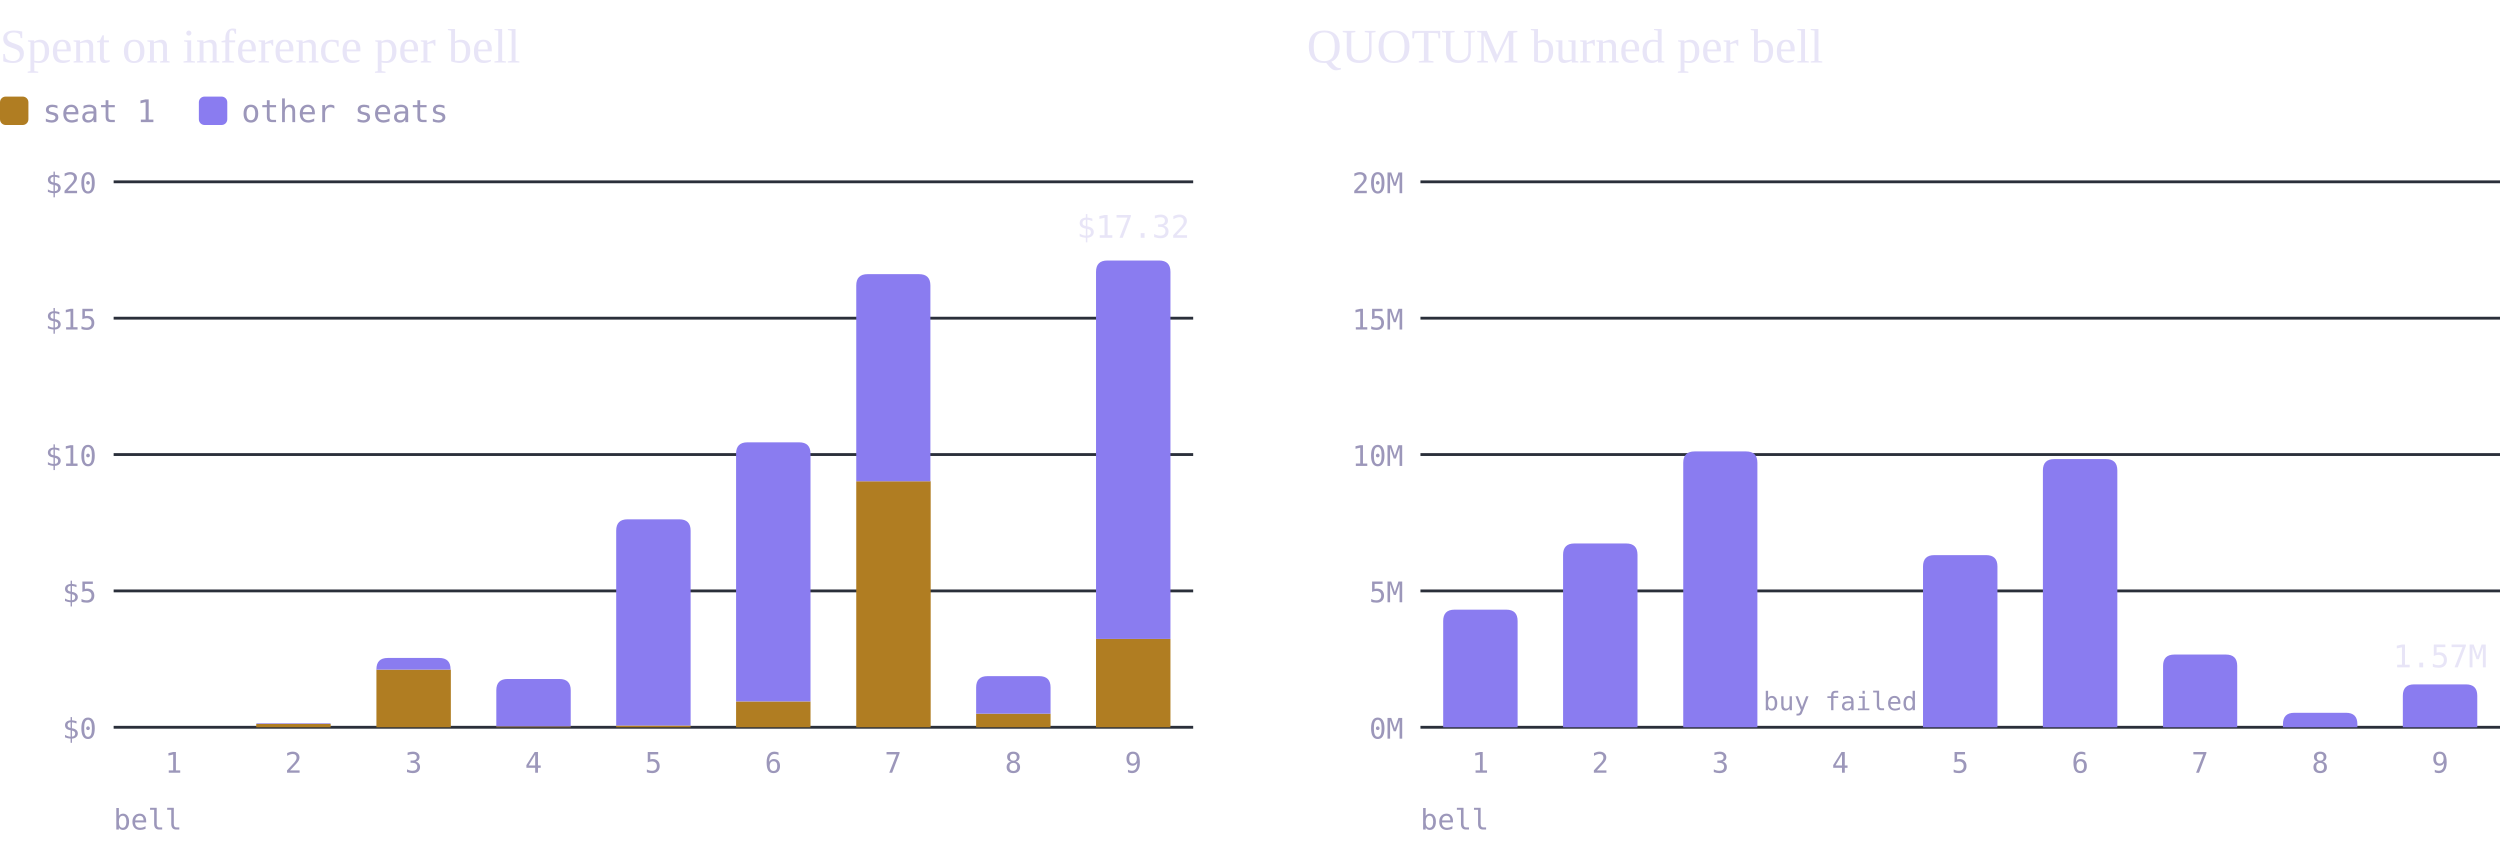
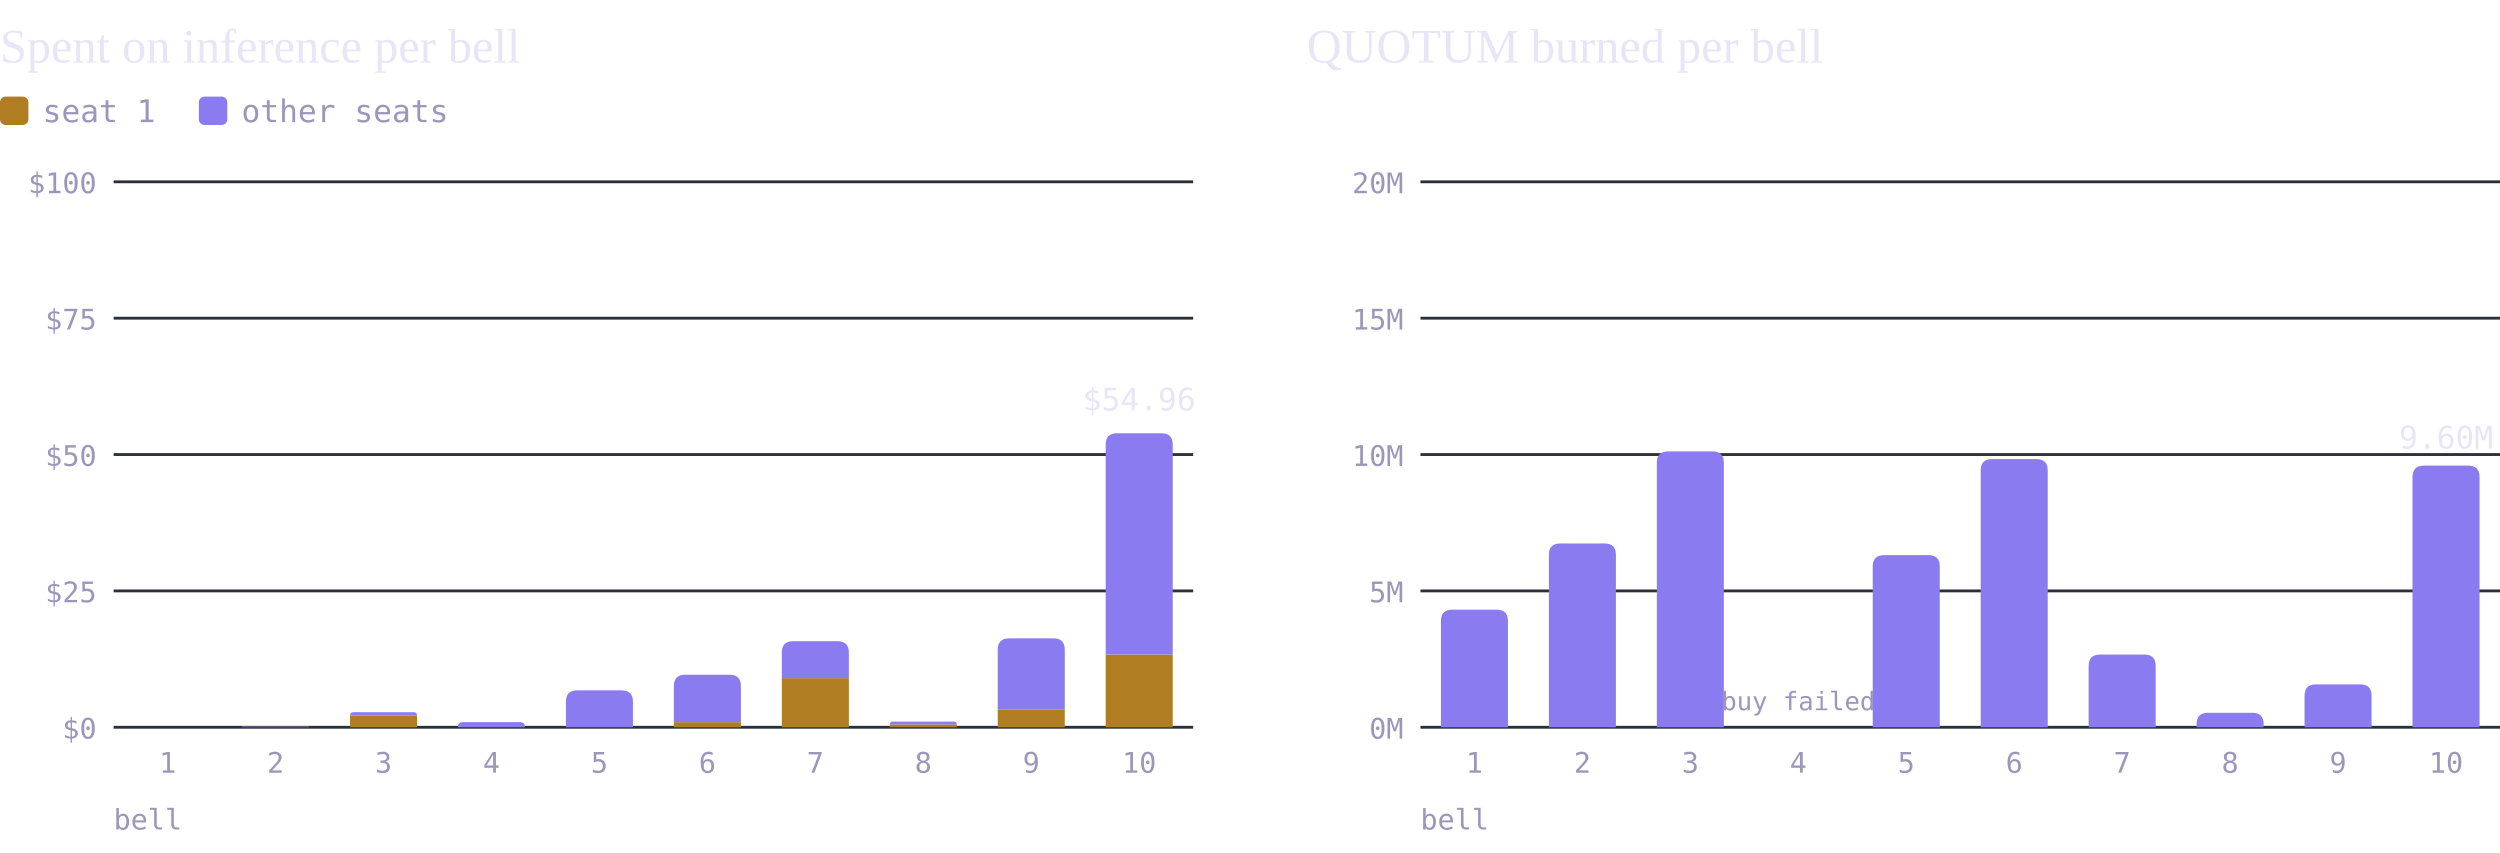
- <svg xmlns="http://www.w3.org/2000/svg" viewBox="0 0 880 300" width="880" height="300" role="img" aria-label="quotum bells 1 to 9: inference spent and QUOTUM burned per bell">
+ <svg xmlns="http://www.w3.org/2000/svg" viewBox="0 0 880 300" width="880" height="300" role="img" aria-label="quotum bells 1 to 10: inference spent and QUOTUM burned per bell">
  <text x="0" y="22" font-family="Georgia,'Times New Roman',serif" font-size="17" fill="#e8e5f7">Spent on inference per bell</text>
  <rect x="0" y="34" width="10" height="10" rx="2" fill="#b07d22" />
  <text x="15" y="43" font-family="ui-monospace,SFMono-Regular,Menlo,monospace" font-size="11" fill="#9c97ba">seat 1</text>
  <rect x="70" y="34" width="10" height="10" rx="2" fill="#8a7cf0" />
  <text x="85" y="43" font-family="ui-monospace,SFMono-Regular,Menlo,monospace" font-size="11" fill="#9c97ba">other seats</text>
  <line x1="40" x2="420" y1="256.0" y2="256.0" stroke="#2a2f3a" stroke-width="1" />
  <text x="34" y="260.0" text-anchor="end" font-family="ui-monospace,SFMono-Regular,Menlo,monospace" font-size="10" fill="#9c97ba">$0</text>
  <line x1="40" x2="420" y1="208.0" y2="208.0" stroke="#2a2f3a" stroke-width="1" />
-   <text x="34" y="212.0" text-anchor="end" font-family="ui-monospace,SFMono-Regular,Menlo,monospace" font-size="10" fill="#9c97ba">$5</text>
+   <text x="34" y="212.0" text-anchor="end" font-family="ui-monospace,SFMono-Regular,Menlo,monospace" font-size="10" fill="#9c97ba">$25</text>
  <line x1="40" x2="420" y1="160.0" y2="160.0" stroke="#2a2f3a" stroke-width="1" />
-   <text x="34" y="164.0" text-anchor="end" font-family="ui-monospace,SFMono-Regular,Menlo,monospace" font-size="10" fill="#9c97ba">$10</text>
+   <text x="34" y="164.0" text-anchor="end" font-family="ui-monospace,SFMono-Regular,Menlo,monospace" font-size="10" fill="#9c97ba">$50</text>
  <line x1="40" x2="420" y1="112.0" y2="112.0" stroke="#2a2f3a" stroke-width="1" />
-   <text x="34" y="116.0" text-anchor="end" font-family="ui-monospace,SFMono-Regular,Menlo,monospace" font-size="10" fill="#9c97ba">$15</text>
+   <text x="34" y="116.0" text-anchor="end" font-family="ui-monospace,SFMono-Regular,Menlo,monospace" font-size="10" fill="#9c97ba">$75</text>
  <line x1="40" x2="420" y1="64.0" y2="64.0" stroke="#2a2f3a" stroke-width="1" />
-   <text x="34" y="68.0" text-anchor="end" font-family="ui-monospace,SFMono-Regular,Menlo,monospace" font-size="10" fill="#9c97ba">$20</text>
-   <path d="M48.0,256.0 V256.0 Q48.0,256.0 48.1,256.0 H74.2 Q74.2,256.0 74.2,256.0 V256.0 Z" fill="#b07d22" />
-   <text x="61.1" y="272" text-anchor="middle" font-family="ui-monospace,SFMono-Regular,Menlo,monospace" font-size="10" fill="#9c97ba">1</text>
-   <rect x="90.2" y="254.8" width="26.2" height="1.2" fill="#b07d22" />
-   <path d="M90.2,254.8 V254.8 Q90.2,254.6 90.5,254.6 H116.2 Q116.4,254.6 116.4,254.8 V254.8 Z" fill="#8a7cf0" />
-   <text x="103.3" y="272" text-anchor="middle" font-family="ui-monospace,SFMono-Regular,Menlo,monospace" font-size="10" fill="#9c97ba">2</text>
-   <rect x="132.5" y="235.7" width="26.2" height="20.3" fill="#b07d22" />
-   <path d="M132.5,235.7 V235.6 Q132.5,231.6 136.5,231.6 H154.6 Q158.6,231.6 158.6,235.6 V235.7 Z" fill="#8a7cf0" />
-   <text x="145.6" y="272" text-anchor="middle" font-family="ui-monospace,SFMono-Regular,Menlo,monospace" font-size="10" fill="#9c97ba">3</text>
-   <rect x="174.7" y="255.7" width="26.2" height="0.3" fill="#b07d22" />
-   <path d="M174.7,255.7 V243.0 Q174.7,239.0 178.7,239.0 H196.9 Q200.9,239.0 200.9,243.0 V255.7 Z" fill="#8a7cf0" />
-   <text x="187.8" y="272" text-anchor="middle" font-family="ui-monospace,SFMono-Regular,Menlo,monospace" font-size="10" fill="#9c97ba">4</text>
-   <rect x="216.9" y="255.4" width="26.2" height="0.6" fill="#b07d22" />
-   <path d="M216.9,255.4 V186.8 Q216.9,182.8 220.9,182.8 H239.1 Q243.1,182.8 243.1,186.8 V255.4 Z" fill="#8a7cf0" />
-   <text x="230.0" y="272" text-anchor="middle" font-family="ui-monospace,SFMono-Regular,Menlo,monospace" font-size="10" fill="#9c97ba">5</text>
-   <rect x="259.1" y="246.9" width="26.2" height="9.1" fill="#b07d22" />
-   <path d="M259.1,246.9 V159.7 Q259.1,155.7 263.1,155.7 H281.3 Q285.3,155.7 285.3,159.7 V246.9 Z" fill="#8a7cf0" />
-   <text x="272.2" y="272" text-anchor="middle" font-family="ui-monospace,SFMono-Regular,Menlo,monospace" font-size="10" fill="#9c97ba">6</text>
-   <rect x="301.4" y="169.4" width="26.2" height="86.6" fill="#b07d22" />
-   <path d="M301.4,169.4 V100.5 Q301.4,96.5 305.4,96.5 H323.5 Q327.5,96.5 327.5,100.5 V169.4 Z" fill="#8a7cf0" />
-   <text x="314.4" y="272" text-anchor="middle" font-family="ui-monospace,SFMono-Regular,Menlo,monospace" font-size="10" fill="#9c97ba">7</text>
-   <rect x="343.6" y="251.2" width="26.2" height="4.8" fill="#b07d22" />
-   <path d="M343.6,251.2 V242.0 Q343.6,238.0 347.6,238.0 H365.8 Q369.8,238.0 369.8,242.0 V251.2 Z" fill="#8a7cf0" />
-   <text x="356.7" y="272" text-anchor="middle" font-family="ui-monospace,SFMono-Regular,Menlo,monospace" font-size="10" fill="#9c97ba">8</text>
-   <rect x="385.8" y="224.9" width="26.2" height="31.1" fill="#b07d22" />
-   <path d="M385.8,224.9 V95.7 Q385.8,91.7 389.8,91.7 H408.0 Q412.0,91.7 412.0,95.7 V224.9 Z" fill="#8a7cf0" />
-   <text x="398.9" y="272" text-anchor="middle" font-family="ui-monospace,SFMono-Regular,Menlo,monospace" font-size="10" fill="#9c97ba">9</text>
-   <text x="398.9" y="83.7" text-anchor="middle" font-family="ui-monospace,SFMono-Regular,Menlo,monospace" font-size="11" fill="#e8e5f7">$17.32</text>
+   <text x="34" y="68.0" text-anchor="end" font-family="ui-monospace,SFMono-Regular,Menlo,monospace" font-size="10" fill="#9c97ba">$100</text>
+   <path d="M47.2,256.0 V256.0 Q47.2,256.0 47.2,256.0 H70.8 Q70.8,256.0 70.8,256.0 V256.0 Z" fill="#b07d22" />
+   <text x="59.0" y="272" text-anchor="middle" font-family="ui-monospace,SFMono-Regular,Menlo,monospace" font-size="10" fill="#9c97ba">1</text>
+   <rect x="85.2" y="255.8" width="23.6" height="0.2" fill="#b07d22" />
+   <path d="M85.2,255.8 V255.8 Q85.2,255.7 85.3,255.7 H108.7 Q108.8,255.7 108.8,255.8 V255.8 Z" fill="#8a7cf0" />
+   <text x="97.0" y="272" text-anchor="middle" font-family="ui-monospace,SFMono-Regular,Menlo,monospace" font-size="10" fill="#9c97ba">2</text>
+   <rect x="123.2" y="251.9" width="23.6" height="4.1" fill="#b07d22" />
+   <path d="M123.2,251.9 V251.9 Q123.2,250.7 124.4,250.7 H145.6 Q146.8,250.7 146.8,251.9 V251.9 Z" fill="#8a7cf0" />
+   <text x="135.0" y="272" text-anchor="middle" font-family="ui-monospace,SFMono-Regular,Menlo,monospace" font-size="10" fill="#9c97ba">3</text>
+   <rect x="161.2" y="255.9" width="23.6" height="0.1" fill="#b07d22" />
+   <path d="M161.2,255.9 V255.9 Q161.2,254.2 163.0,254.2 H183.0 Q184.8,254.2 184.8,255.9 V255.9 Z" fill="#8a7cf0" />
+   <text x="173.0" y="272" text-anchor="middle" font-family="ui-monospace,SFMono-Regular,Menlo,monospace" font-size="10" fill="#9c97ba">4</text>
+   <rect x="199.2" y="255.9" width="23.6" height="0.1" fill="#b07d22" />
+   <path d="M199.2,255.9 V247.0 Q199.2,243.0 203.2,243.0 H218.8 Q222.8,243.0 222.8,247.0 V255.9 Z" fill="#8a7cf0" />
+   <text x="211.0" y="272" text-anchor="middle" font-family="ui-monospace,SFMono-Regular,Menlo,monospace" font-size="10" fill="#9c97ba">5</text>
+   <rect x="237.2" y="254.2" width="23.6" height="1.8" fill="#b07d22" />
+   <path d="M237.2,254.2 V241.5 Q237.2,237.5 241.2,237.5 H256.8 Q260.8,237.5 260.8,241.5 V254.2 Z" fill="#8a7cf0" />
+   <text x="249.0" y="272" text-anchor="middle" font-family="ui-monospace,SFMono-Regular,Menlo,monospace" font-size="10" fill="#9c97ba">6</text>
+   <rect x="275.2" y="238.7" width="23.6" height="17.3" fill="#b07d22" />
+   <path d="M275.2,238.7 V229.7 Q275.2,225.7 279.2,225.7 H294.8 Q298.8,225.7 298.8,229.7 V238.7 Z" fill="#8a7cf0" />
+   <text x="287.0" y="272" text-anchor="middle" font-family="ui-monospace,SFMono-Regular,Menlo,monospace" font-size="10" fill="#9c97ba">7</text>
+   <rect x="313.2" y="255.0" width="23.6" height="1.0" fill="#b07d22" />
+   <path d="M313.2,255.0 V255.0 Q313.2,254.0 314.3,254.0 H335.7 Q336.8,254.0 336.8,255.0 V255.0 Z" fill="#8a7cf0" />
+   <text x="325.0" y="272" text-anchor="middle" font-family="ui-monospace,SFMono-Regular,Menlo,monospace" font-size="10" fill="#9c97ba">8</text>
+   <rect x="351.2" y="249.8" width="23.6" height="6.2" fill="#b07d22" />
+   <path d="M351.2,249.8 V228.7 Q351.2,224.7 355.2,224.7 H370.8 Q374.8,224.7 374.8,228.7 V249.8 Z" fill="#8a7cf0" />
+   <text x="363.0" y="272" text-anchor="middle" font-family="ui-monospace,SFMono-Regular,Menlo,monospace" font-size="10" fill="#9c97ba">9</text>
+   <rect x="389.2" y="230.4" width="23.6" height="25.6" fill="#b07d22" />
+   <path d="M389.2,230.4 V156.5 Q389.2,152.5 393.2,152.5 H408.8 Q412.8,152.5 412.8,156.5 V230.4 Z" fill="#8a7cf0" />
+   <text x="401.0" y="272" text-anchor="middle" font-family="ui-monospace,SFMono-Regular,Menlo,monospace" font-size="10" fill="#9c97ba">10</text>
+   <text x="401.0" y="144.5" text-anchor="middle" font-family="ui-monospace,SFMono-Regular,Menlo,monospace" font-size="11" fill="#e8e5f7">$54.96</text>
  <text x="40" y="292" font-family="ui-monospace,SFMono-Regular,Menlo,monospace" font-size="10" fill="#9c97ba">bell</text>
  <text x="460" y="22" font-family="Georgia,'Times New Roman',serif" font-size="17" fill="#e8e5f7">QUOTUM burned per bell</text>
  <line x1="500" x2="880" y1="256.0" y2="256.0" stroke="#2a2f3a" stroke-width="1" />
  <text x="494" y="260.0" text-anchor="end" font-family="ui-monospace,SFMono-Regular,Menlo,monospace" font-size="10" fill="#9c97ba">0M</text>
  <line x1="500" x2="880" y1="208.0" y2="208.0" stroke="#2a2f3a" stroke-width="1" />
  <text x="494" y="212.0" text-anchor="end" font-family="ui-monospace,SFMono-Regular,Menlo,monospace" font-size="10" fill="#9c97ba">5M</text>
  <line x1="500" x2="880" y1="160.0" y2="160.0" stroke="#2a2f3a" stroke-width="1" />
  <text x="494" y="164.0" text-anchor="end" font-family="ui-monospace,SFMono-Regular,Menlo,monospace" font-size="10" fill="#9c97ba">10M</text>
  <line x1="500" x2="880" y1="112.0" y2="112.0" stroke="#2a2f3a" stroke-width="1" />
  <text x="494" y="116.0" text-anchor="end" font-family="ui-monospace,SFMono-Regular,Menlo,monospace" font-size="10" fill="#9c97ba">15M</text>
  <line x1="500" x2="880" y1="64.0" y2="64.0" stroke="#2a2f3a" stroke-width="1" />
  <text x="494" y="68.0" text-anchor="end" font-family="ui-monospace,SFMono-Regular,Menlo,monospace" font-size="10" fill="#9c97ba">20M</text>
-   <path d="M508.0,256.0 V218.6 Q508.0,214.6 512.0,214.6 H530.2 Q534.2,214.6 534.2,218.6 V256.0 Z" fill="#8a7cf0" />
-   <text x="521.1" y="272" text-anchor="middle" font-family="ui-monospace,SFMono-Regular,Menlo,monospace" font-size="10" fill="#9c97ba">1</text>
-   <path d="M550.2,256.0 V195.3 Q550.2,191.3 554.2,191.3 H572.4 Q576.4,191.3 576.4,195.3 V256.0 Z" fill="#8a7cf0" />
-   <text x="563.3" y="272" text-anchor="middle" font-family="ui-monospace,SFMono-Regular,Menlo,monospace" font-size="10" fill="#9c97ba">2</text>
-   <path d="M592.5,256.0 V162.9 Q592.5,158.9 596.5,158.9 H614.6 Q618.6,158.9 618.6,162.9 V256.0 Z" fill="#8a7cf0" />
-   <text x="605.6" y="272" text-anchor="middle" font-family="ui-monospace,SFMono-Regular,Menlo,monospace" font-size="10" fill="#9c97ba">3</text>
-   <text x="647.8" y="272" text-anchor="middle" font-family="ui-monospace,SFMono-Regular,Menlo,monospace" font-size="10" fill="#9c97ba">4</text>
-   <text x="647.8" y="250" text-anchor="middle" font-family="ui-monospace,SFMono-Regular,Menlo,monospace" font-size="9" fill="#9c97ba">buy failed</text>
-   <path d="M676.9,256.0 V199.4 Q676.9,195.4 680.9,195.4 H699.1 Q703.1,195.4 703.1,199.4 V256.0 Z" fill="#8a7cf0" />
-   <text x="690.0" y="272" text-anchor="middle" font-family="ui-monospace,SFMono-Regular,Menlo,monospace" font-size="10" fill="#9c97ba">5</text>
-   <path d="M719.1,256.0 V165.6 Q719.1,161.6 723.1,161.6 H741.3 Q745.3,161.6 745.3,165.6 V256.0 Z" fill="#8a7cf0" />
-   <text x="732.2" y="272" text-anchor="middle" font-family="ui-monospace,SFMono-Regular,Menlo,monospace" font-size="10" fill="#9c97ba">6</text>
-   <path d="M761.4,256.0 V234.4 Q761.4,230.4 765.4,230.4 H783.5 Q787.5,230.4 787.5,234.4 V256.0 Z" fill="#8a7cf0" />
-   <text x="774.4" y="272" text-anchor="middle" font-family="ui-monospace,SFMono-Regular,Menlo,monospace" font-size="10" fill="#9c97ba">7</text>
-   <path d="M803.6,256.0 V254.9 Q803.6,250.9 807.6,250.9 H825.8 Q829.8,250.9 829.8,254.9 V256.0 Z" fill="#8a7cf0" />
-   <text x="816.7" y="272" text-anchor="middle" font-family="ui-monospace,SFMono-Regular,Menlo,monospace" font-size="10" fill="#9c97ba">8</text>
-   <path d="M845.8,256.0 V244.9 Q845.8,240.9 849.8,240.9 H868.0 Q872.0,240.9 872.0,244.9 V256.0 Z" fill="#8a7cf0" />
-   <text x="858.9" y="272" text-anchor="middle" font-family="ui-monospace,SFMono-Regular,Menlo,monospace" font-size="10" fill="#9c97ba">9</text>
-   <text x="858.9" y="234.9" text-anchor="middle" font-family="ui-monospace,SFMono-Regular,Menlo,monospace" font-size="11" fill="#e8e5f7">1.57M</text>
+   <path d="M507.2,256.0 V218.6 Q507.2,214.6 511.2,214.6 H526.8 Q530.8,214.6 530.8,218.6 V256.0 Z" fill="#8a7cf0" />
+   <text x="519.0" y="272" text-anchor="middle" font-family="ui-monospace,SFMono-Regular,Menlo,monospace" font-size="10" fill="#9c97ba">1</text>
+   <path d="M545.2,256.0 V195.3 Q545.2,191.3 549.2,191.3 H564.8 Q568.8,191.3 568.8,195.3 V256.0 Z" fill="#8a7cf0" />
+   <text x="557.0" y="272" text-anchor="middle" font-family="ui-monospace,SFMono-Regular,Menlo,monospace" font-size="10" fill="#9c97ba">2</text>
+   <path d="M583.2,256.0 V162.9 Q583.2,158.9 587.2,158.9 H602.8 Q606.8,158.9 606.8,162.9 V256.0 Z" fill="#8a7cf0" />
+   <text x="595.0" y="272" text-anchor="middle" font-family="ui-monospace,SFMono-Regular,Menlo,monospace" font-size="10" fill="#9c97ba">3</text>
+   <text x="633.0" y="272" text-anchor="middle" font-family="ui-monospace,SFMono-Regular,Menlo,monospace" font-size="10" fill="#9c97ba">4</text>
+   <text x="633.0" y="250" text-anchor="middle" font-family="ui-monospace,SFMono-Regular,Menlo,monospace" font-size="9" fill="#9c97ba">buy failed</text>
+   <path d="M659.2,256.0 V199.4 Q659.2,195.4 663.2,195.4 H678.8 Q682.8,195.4 682.8,199.4 V256.0 Z" fill="#8a7cf0" />
+   <text x="671.0" y="272" text-anchor="middle" font-family="ui-monospace,SFMono-Regular,Menlo,monospace" font-size="10" fill="#9c97ba">5</text>
+   <path d="M697.2,256.0 V165.6 Q697.2,161.6 701.2,161.6 H716.8 Q720.8,161.6 720.8,165.6 V256.0 Z" fill="#8a7cf0" />
+   <text x="709.0" y="272" text-anchor="middle" font-family="ui-monospace,SFMono-Regular,Menlo,monospace" font-size="10" fill="#9c97ba">6</text>
+   <path d="M735.2,256.0 V234.4 Q735.2,230.4 739.2,230.4 H754.8 Q758.8,230.4 758.8,234.4 V256.0 Z" fill="#8a7cf0" />
+   <text x="747.0" y="272" text-anchor="middle" font-family="ui-monospace,SFMono-Regular,Menlo,monospace" font-size="10" fill="#9c97ba">7</text>
+   <path d="M773.2,256.0 V254.9 Q773.2,250.9 777.2,250.9 H792.8 Q796.8,250.9 796.8,254.9 V256.0 Z" fill="#8a7cf0" />
+   <text x="785.0" y="272" text-anchor="middle" font-family="ui-monospace,SFMono-Regular,Menlo,monospace" font-size="10" fill="#9c97ba">8</text>
+   <path d="M811.2,256.0 V244.9 Q811.2,240.9 815.2,240.9 H830.8 Q834.8,240.9 834.8,244.9 V256.0 Z" fill="#8a7cf0" />
+   <text x="823.0" y="272" text-anchor="middle" font-family="ui-monospace,SFMono-Regular,Menlo,monospace" font-size="10" fill="#9c97ba">9</text>
+   <path d="M849.2,256.0 V167.9 Q849.2,163.9 853.2,163.9 H868.8 Q872.8,163.9 872.8,167.9 V256.0 Z" fill="#8a7cf0" />
+   <text x="861.0" y="272" text-anchor="middle" font-family="ui-monospace,SFMono-Regular,Menlo,monospace" font-size="10" fill="#9c97ba">10</text>
+   <text x="861.0" y="157.9" text-anchor="middle" font-family="ui-monospace,SFMono-Regular,Menlo,monospace" font-size="11" fill="#e8e5f7">9.60M</text>
  <text x="500" y="292" font-family="ui-monospace,SFMono-Regular,Menlo,monospace" font-size="10" fill="#9c97ba">bell</text>
</svg>
